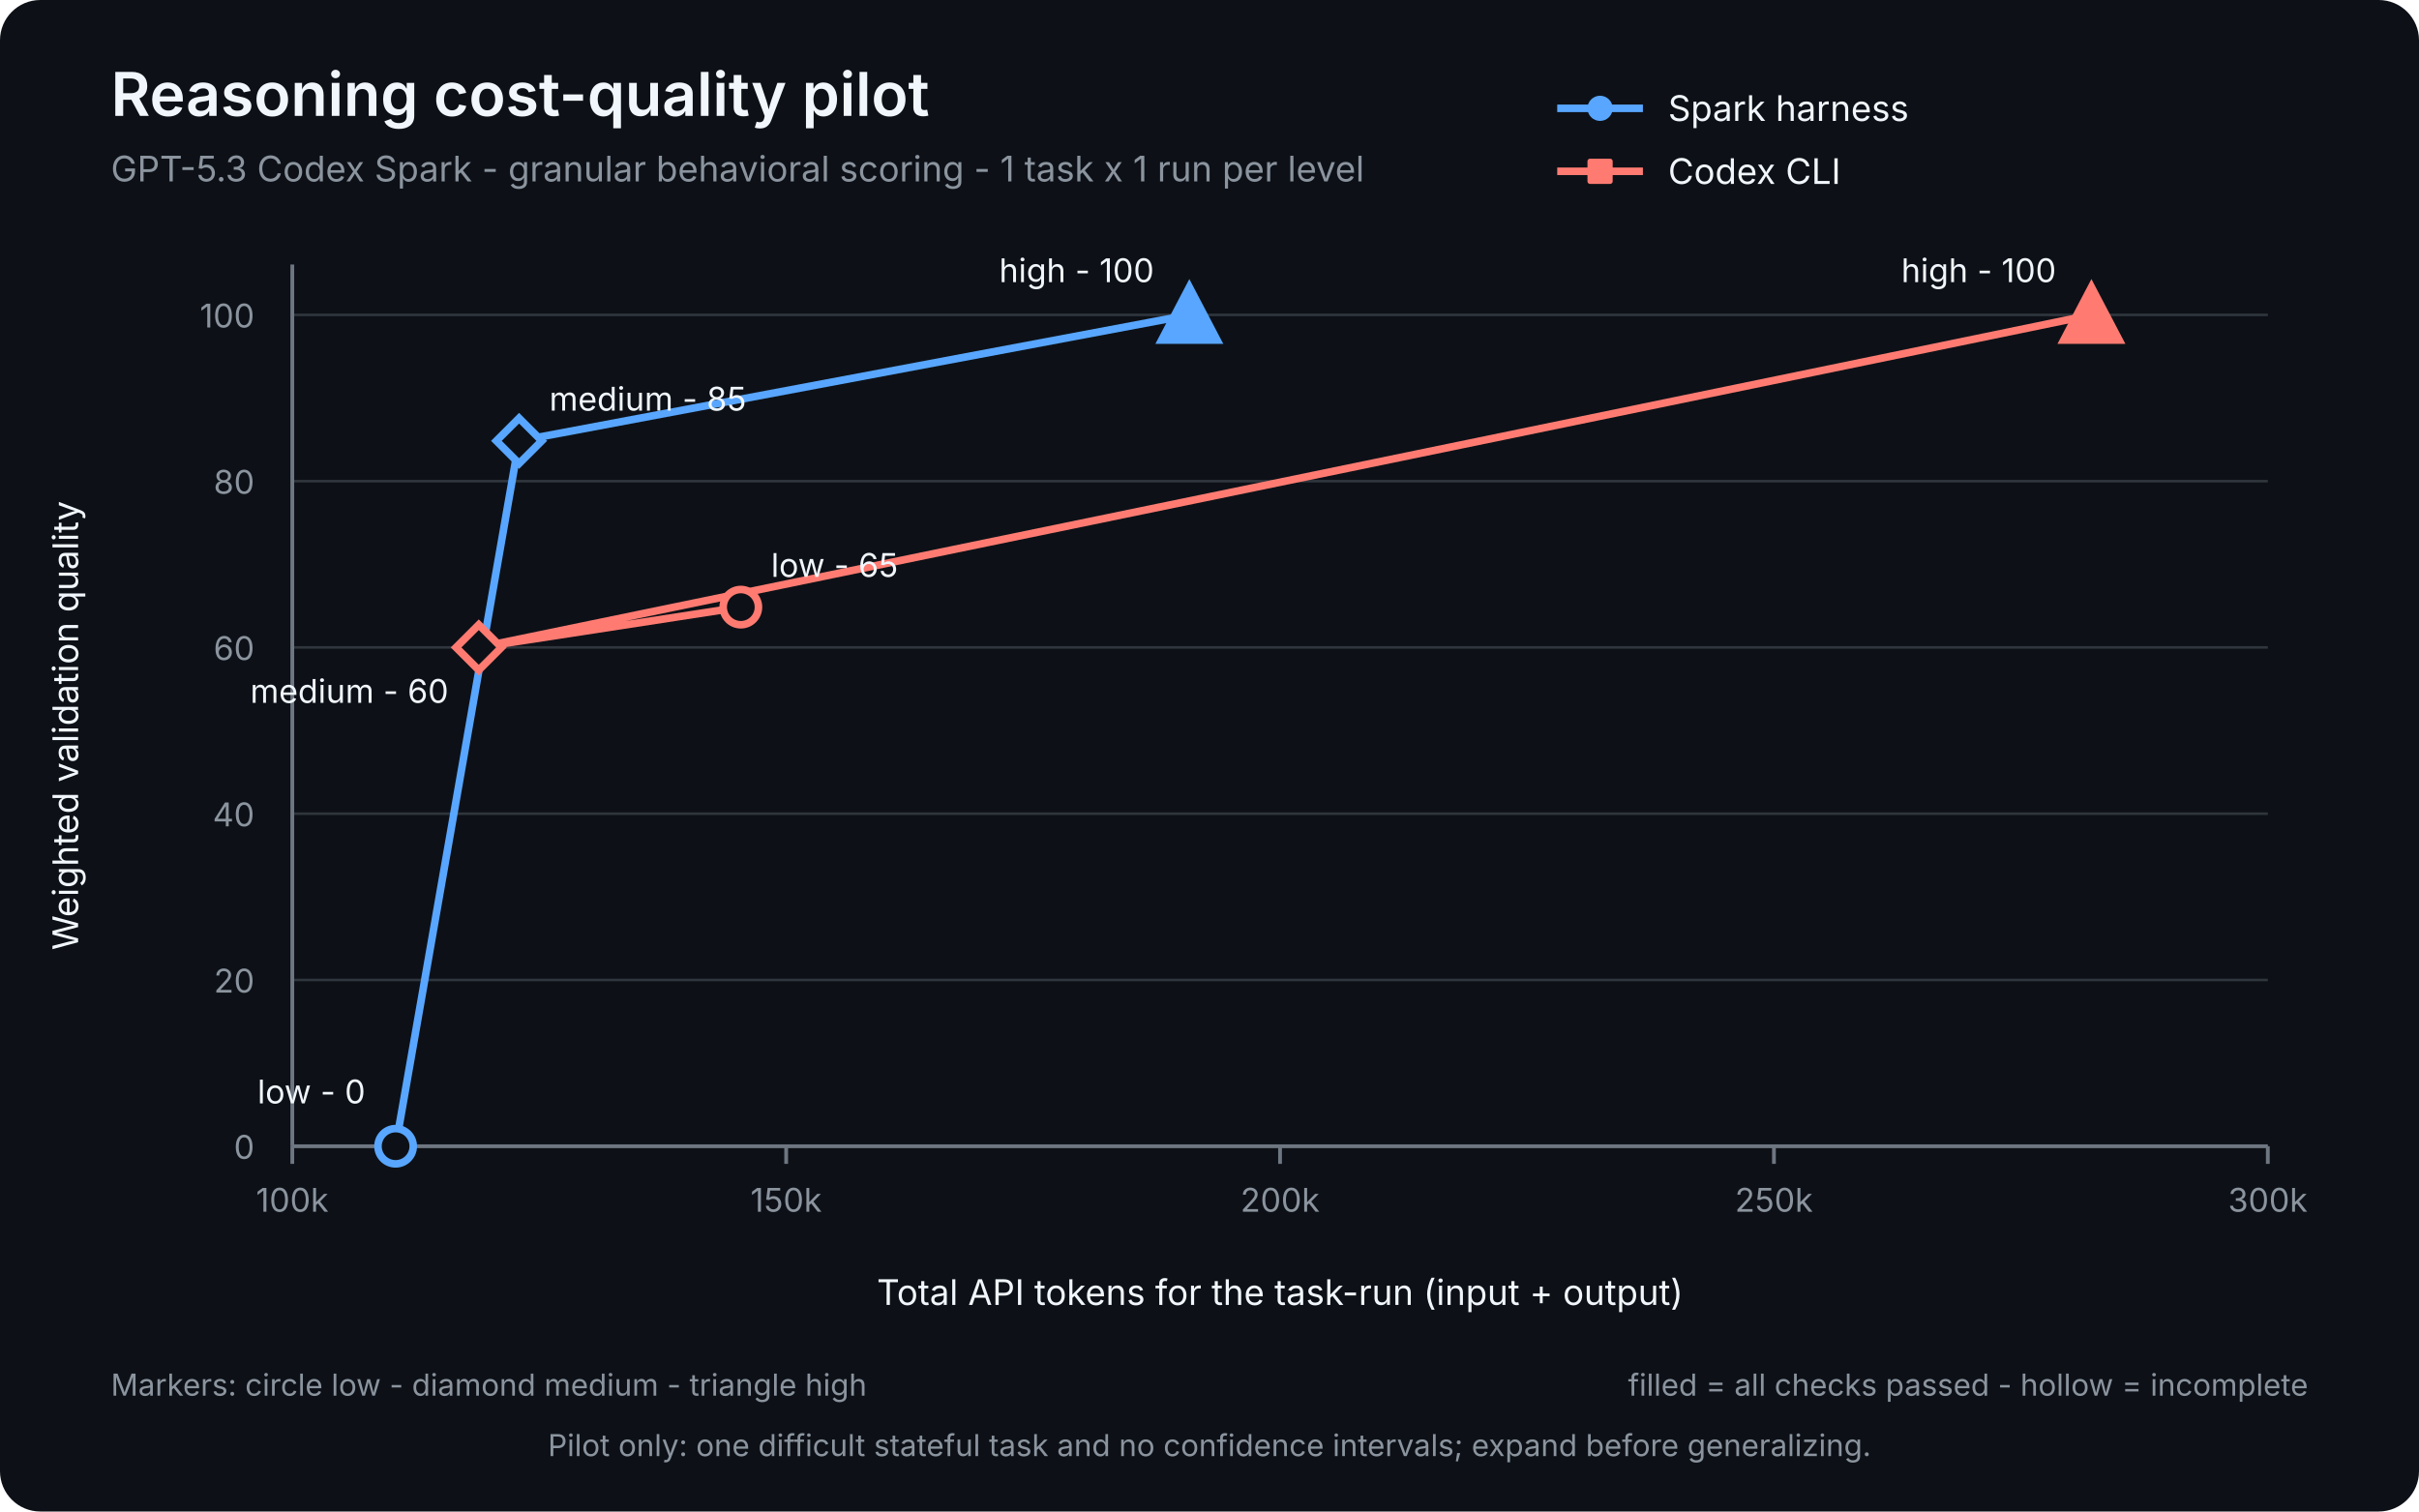
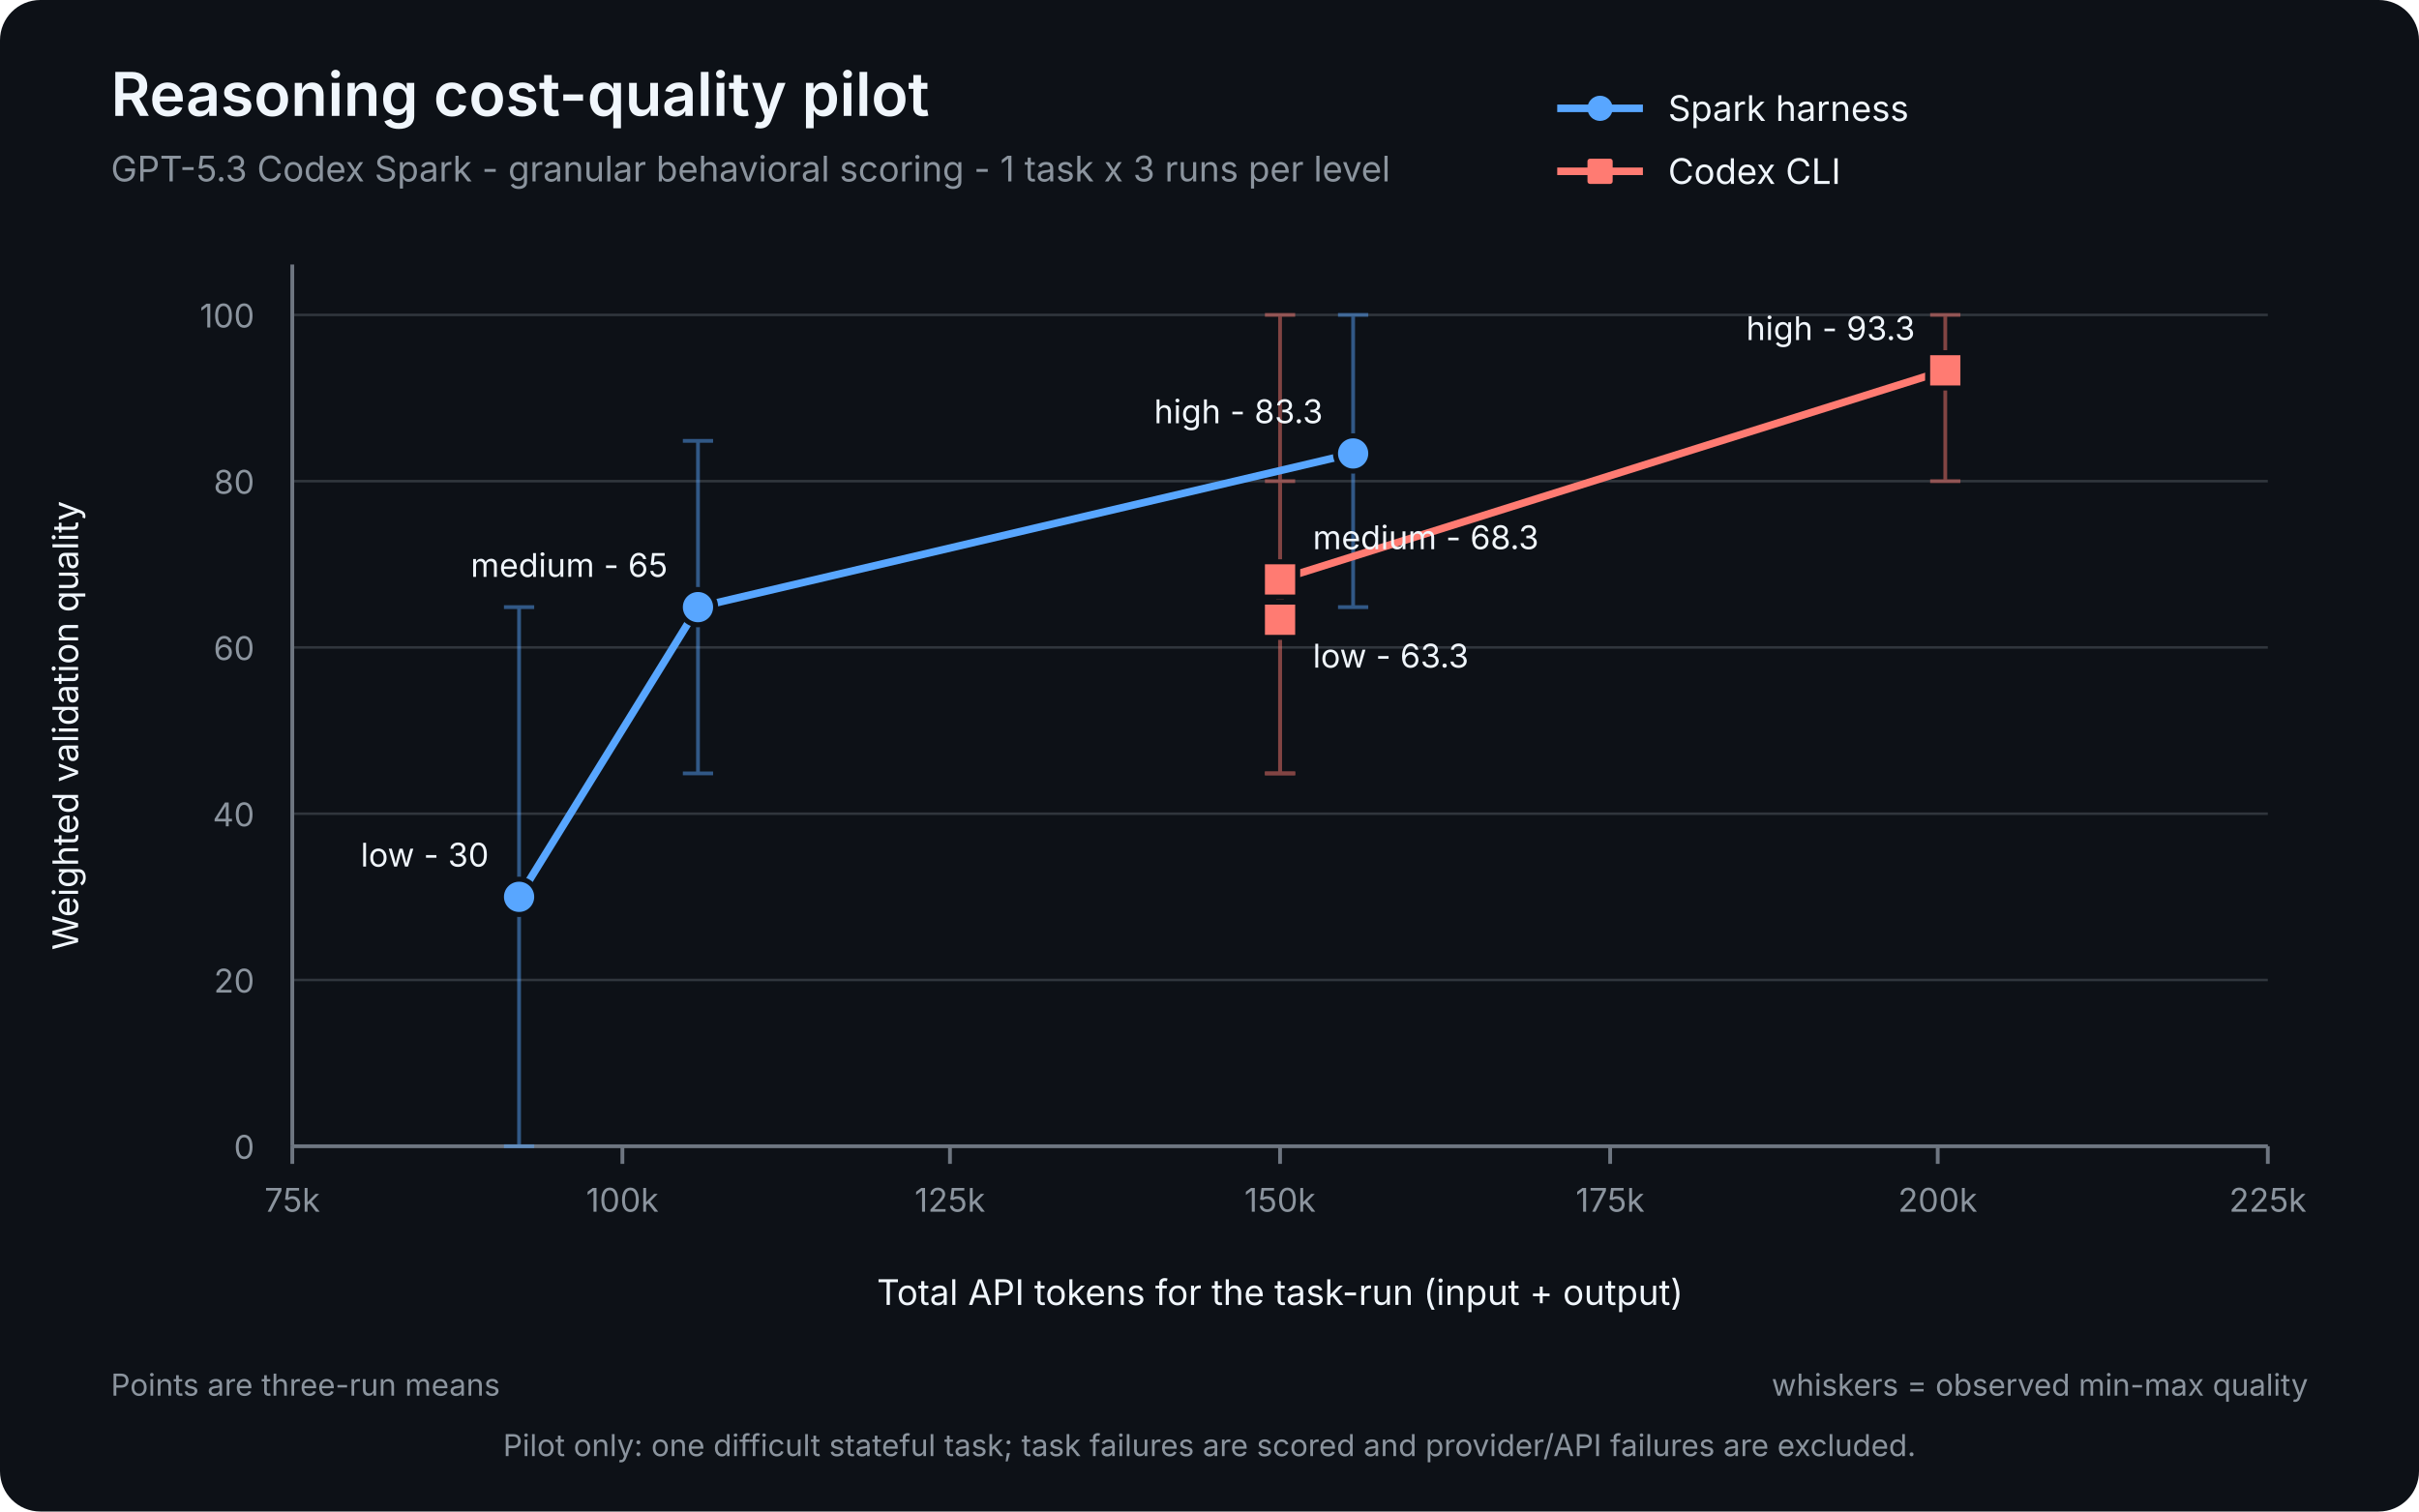
<svg xmlns="http://www.w3.org/2000/svg" width="960" height="600" viewBox="0 0 960 600" role="img" aria-labelledby="title desc">
  <rect width="960" height="600" rx="16" fill="#0d1117" />
  <g font-family="-apple-system, BlinkMacSystemFont, 'Segoe UI', sans-serif">
    <text x="44" y="46" fill="#f0f6fc" font-size="24" font-weight="600">Reasoning cost-quality pilot</text>
-     <text x="44" y="72" fill="#8b949e" font-size="14">GPT-5.3 Codex Spark - granular behavioral scoring - 1 task x 1 run per level</text>
+     <text x="44" y="72" fill="#8b949e" font-size="14">GPT-5.3 Codex Spark - granular behavioral scoring - 1 task x 3 runs per level</text>
    <g font-size="14" fill="#f0f6fc">
      <line x1="618" y1="43" x2="652" y2="43" stroke="#58a6ff" stroke-width="3" />
      <circle cx="635" cy="43" r="5" fill="#58a6ff" />
      <text x="662" y="48">Spark harness</text>
      <line x1="618" y1="68" x2="652" y2="68" stroke="#ff7b72" stroke-width="3" />
      <rect x="630" y="63" width="10" height="10" rx="1" fill="#ff7b72" />
      <text x="662" y="73">Codex CLI</text>
    </g>
    <g stroke="#30363d" stroke-width="1">
      <line x1="116" y1="455" x2="900" y2="455" />
      <line x1="116" y1="389" x2="900" y2="389" />
      <line x1="116" y1="323" x2="900" y2="323" />
      <line x1="116" y1="257" x2="900" y2="257" />
      <line x1="116" y1="191" x2="900" y2="191" />
      <line x1="116" y1="125" x2="900" y2="125" />
    </g>
    <g fill="#8b949e" font-size="13">
      <text x="101" y="460" text-anchor="end">0</text>
      <text x="101" y="394" text-anchor="end">20</text>
      <text x="101" y="328" text-anchor="end">40</text>
      <text x="101" y="262" text-anchor="end">60</text>
      <text x="101" y="196" text-anchor="end">80</text>
      <text x="101" y="130" text-anchor="end">100</text>
-       <text x="116" y="481" text-anchor="middle">100k</text>
-       <text x="312" y="481" text-anchor="middle">150k</text>
-       <text x="508" y="481" text-anchor="middle">200k</text>
-       <text x="704" y="481" text-anchor="middle">250k</text>
-       <text x="900" y="481" text-anchor="middle">300k</text>
+       <text x="116" y="481" text-anchor="middle">75k</text>
+       <text x="247" y="481" text-anchor="middle">100k</text>
+       <text x="377" y="481" text-anchor="middle">125k</text>
+       <text x="508" y="481" text-anchor="middle">150k</text>
+       <text x="639" y="481" text-anchor="middle">175k</text>
+       <text x="769" y="481" text-anchor="middle">200k</text>
+       <text x="900" y="481" text-anchor="middle">225k</text>
    </g>
    <g stroke="#6e7681" stroke-width="1.5">
      <line x1="116" y1="105" x2="116" y2="455" />
      <line x1="116" y1="455" x2="900" y2="455" />
      <line x1="116" y1="455" x2="116" y2="462" />
-       <line x1="312" y1="455" x2="312" y2="462" />
+       <line x1="247" y1="455" x2="247" y2="462" />
+       <line x1="377" y1="455" x2="377" y2="462" />
      <line x1="508" y1="455" x2="508" y2="462" />
-       <line x1="704" y1="455" x2="704" y2="462" />
+       <line x1="639" y1="455" x2="639" y2="462" />
+       <line x1="769" y1="455" x2="769" y2="462" />
      <line x1="900" y1="455" x2="900" y2="462" />
    </g>
    <text x="508" y="518" fill="#f0f6fc" font-size="14" text-anchor="middle">Total API tokens for the task-run (input + output)</text>
    <text x="31" y="288" fill="#f0f6fc" font-size="14" text-anchor="middle" transform="rotate(-90 31 288)">Weighted validation quality</text>
-     <path d="M157 455 L206 175 L472 125" fill="none" stroke="#58a6ff" stroke-width="3" stroke-linecap="round" stroke-linejoin="round" />
-     <path d="M294 241 L190 257 L830 125" fill="none" stroke="#ff7b72" stroke-width="3" stroke-linecap="round" stroke-linejoin="round" />
-     <g stroke="#58a6ff" stroke-width="3">
-       <circle cx="157" cy="455" r="7" fill="#0d1117" />
-       <path d="M206 166 L215 175 L206 184 L197 175 Z" fill="#0d1117" />
-       <path d="M472 114 L483 135 H461 Z" fill="#58a6ff" />
+     <g stroke="#58a6ff" stroke-width="1.5" opacity="0.48">
+       <path d="M206 455 V241 M200 455 H212 M200 241 H212" />
+       <path d="M277 307 V175 M271 307 H283 M271 175 H283" />
+       <path d="M537 241 V125 M531 241 H543 M531 125 H543" />
    </g>
-     <g stroke="#ff7b72" stroke-width="3">
-       <circle cx="294" cy="241" r="7" fill="#0d1117" />
-       <path d="M190 248 L199 257 L190 266 L181 257 Z" fill="#0d1117" />
-       <path d="M830 114 L841 135 H819 Z" fill="#ff7b72" />
+     <g stroke="#ff7b72" stroke-width="1.5" opacity="0.48">
+       <path d="M508 307 V191 M502 307 H514 M502 191 H514" />
+       <path d="M508 307 V125 M502 307 H514 M502 125 H514" />
+       <path d="M772 191 V125 M766 191 H778 M766 125 H778" />
+     </g>
+     <path d="M206 356 L277 241 L537 180" fill="none" stroke="#58a6ff" stroke-width="3" stroke-linecap="round" stroke-linejoin="round" />
+     <path d="M508 246 L508 230 L772 147" fill="none" stroke="#ff7b72" stroke-width="3" stroke-linecap="round" stroke-linejoin="round" />
+     <g fill="#58a6ff" stroke="#0d1117" stroke-width="2">
+       <circle cx="206" cy="356" r="7" />
+       <circle cx="277" cy="241" r="7" />
+       <circle cx="537" cy="180" r="7" />
+     </g>
+     <g fill="#ff7b72" stroke="#0d1117" stroke-width="2">
+       <rect x="501" y="239" width="14" height="14" rx="1" />
+       <rect x="501" y="223" width="14" height="14" rx="1" />
+       <rect x="765" y="140" width="14" height="14" rx="1" />
    </g>
    <g fill="#f0f6fc" font-size="13">
-       <text x="145" y="438" text-anchor="end">low - 0</text>
-       <text x="218" y="163">medium - 85</text>
-       <text x="458" y="112" text-anchor="end">high - 100</text>
-       <text x="306" y="229">low - 65</text>
-       <text x="178" y="279" text-anchor="end">medium - 60</text>
-       <text x="816" y="112" text-anchor="end">high - 100</text>
+       <text x="194" y="344" text-anchor="end">low - 30</text>
+       <text x="265" y="229" text-anchor="end">medium - 65</text>
+       <text x="525" y="168" text-anchor="end">high - 83.3</text>
+       <text x="521" y="265">low - 63.3</text>
+       <text x="521" y="218">medium - 68.3</text>
+       <text x="760" y="135" text-anchor="end">high - 93.3</text>
    </g>
    <g fill="#8b949e" font-size="12">
-       <text x="44" y="554">Markers: circle low - diamond medium - triangle high</text>
-       <text x="916" y="554" text-anchor="end">filled = all checks passed - hollow = incomplete</text>
-       <text x="480" y="578" text-anchor="middle">Pilot only: one difficult stateful task and no confidence intervals; expand before generalizing.</text>
+       <text x="44" y="554">Points are three-run means</text>
+       <text x="916" y="554" text-anchor="end">whiskers = observed min-max quality</text>
+       <text x="480" y="578" text-anchor="middle">Pilot only: one difficult stateful task; task failures are scored and provider/API failures are excluded.</text>
    </g>
  </g>
</svg>
